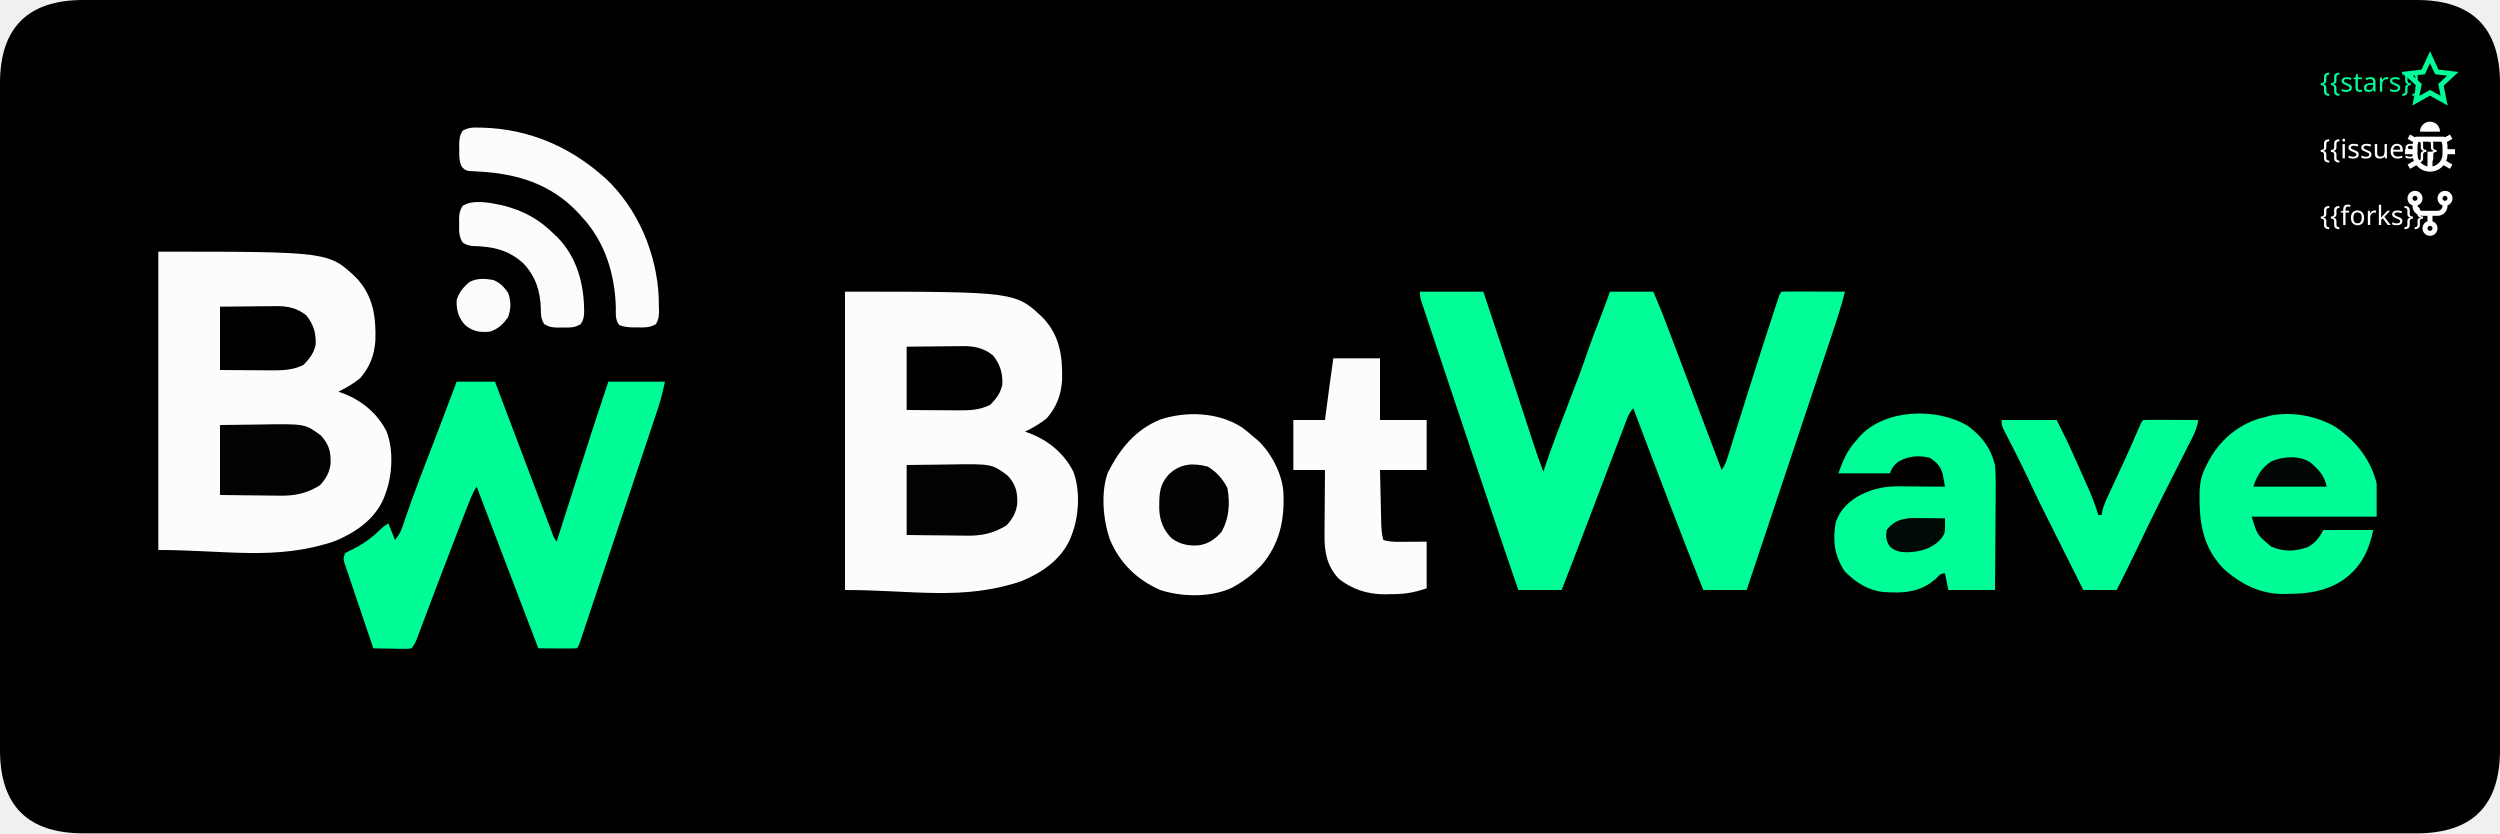
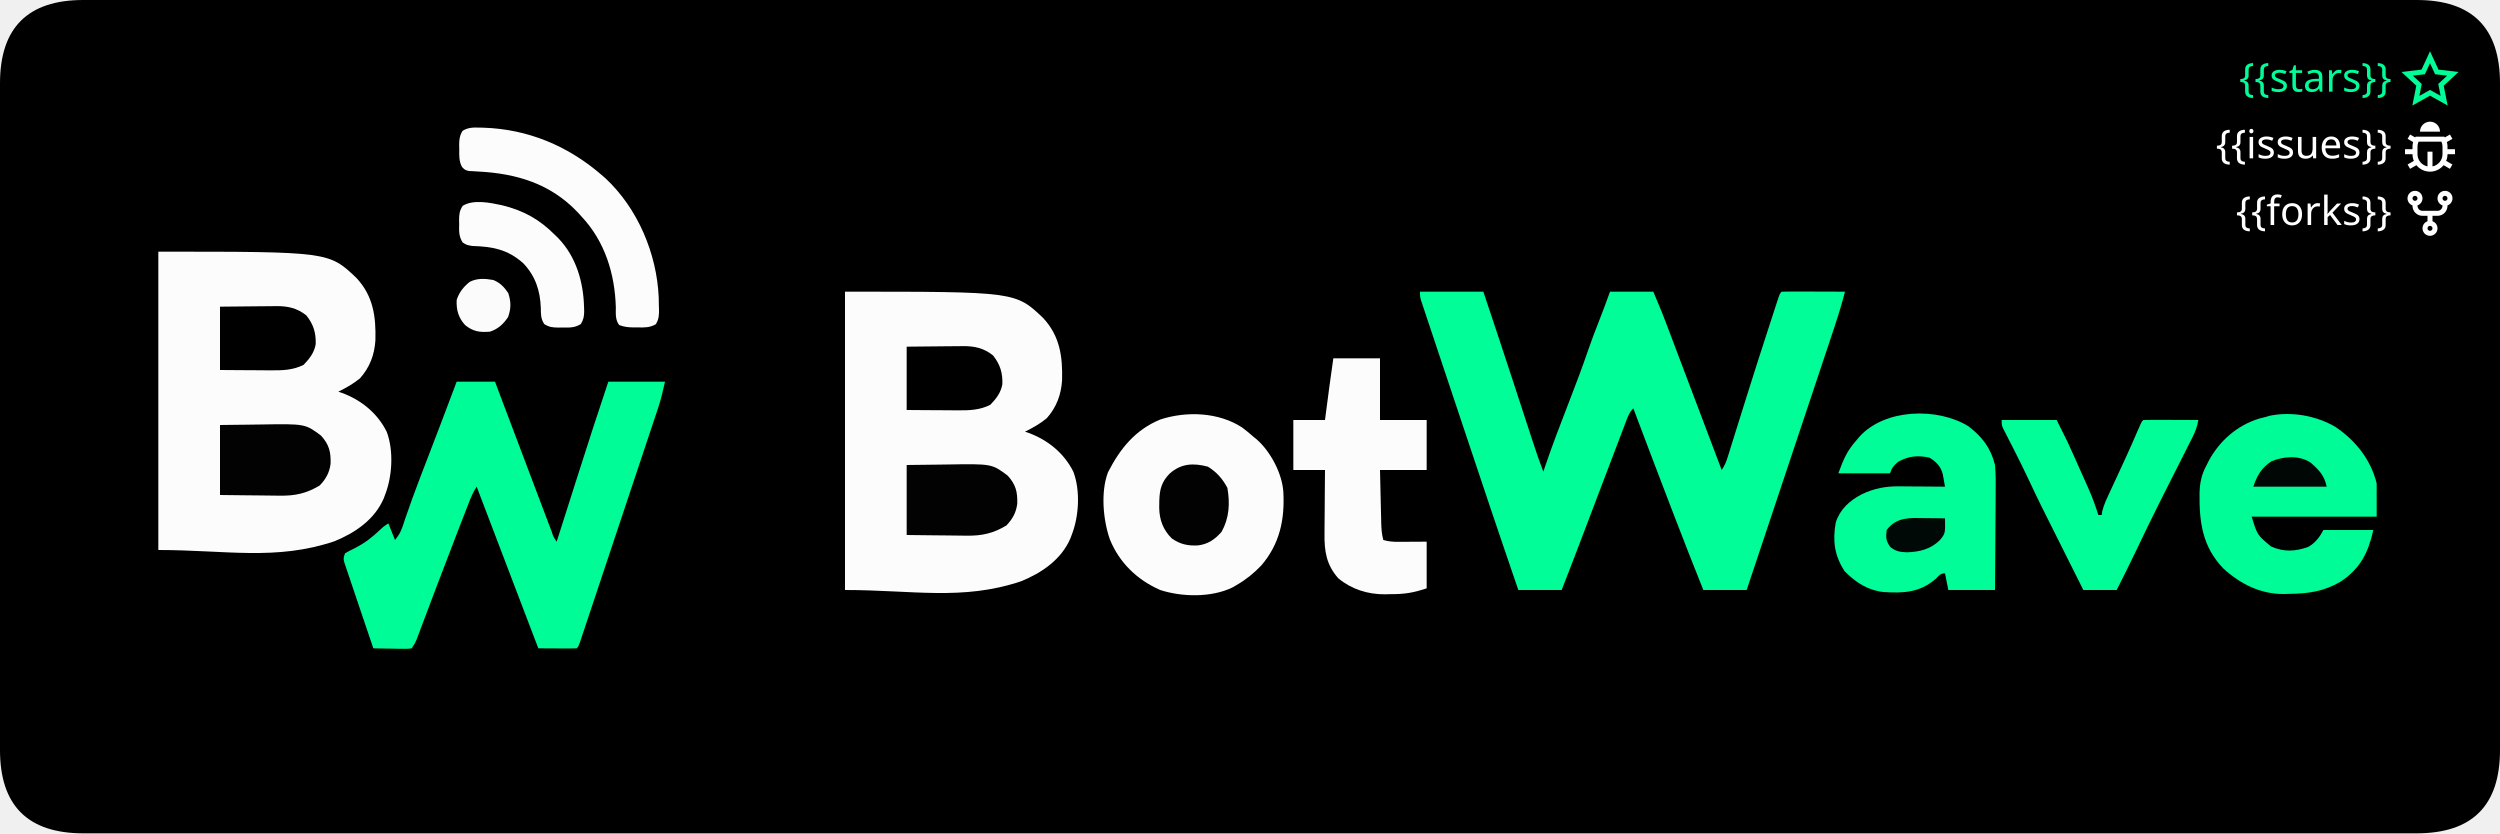
<svg xmlns="http://www.w3.org/2000/svg" version="1.1" width="1500" height="500">
  <path d="M50 0 L1450 0 Q1500 0 1500 50 L1500 450 Q1500 500 1450 500 L50 500 Q0 500 0 450 L0 50 Q0 0 50 0 Z" fill="#000000" />
  <path d="M0 0 C102.331 0 102.331 0 118.969 15.879 C128.941 26.675 130.626 38.868 130.246 53.195 C129.68 61.943 126.863 69.392 121 76 C116.976 79.263 112.647 81.739 108 84 C108.75 84.257 109.5 84.513 110.273 84.777 C121.837 89.103 131.435 96.87 137.027 108.055 C141.292 119.414 140.403 134.858 136 146 C135.745 146.688 135.49 147.377 135.227 148.086 C129.751 160.795 118.062 168.683 105.688 173.75 C70.621 185.548 40.549 179 0 179 C0 119.93 0 60.86 0 0 Z " fill="#FCFCFC" transform="translate(507,175)" />
  <path d="M0 0 C102.331 0 102.331 0 118.969 15.879 C128.941 26.675 130.626 38.868 130.246 53.195 C129.68 61.943 126.863 69.392 121 76 C116.976 79.263 112.647 81.739 108 84 C108.75 84.257 109.5 84.513 110.273 84.777 C121.837 89.103 131.435 96.87 137.027 108.055 C141.292 119.414 140.403 134.858 136 146 C135.745 146.688 135.49 147.377 135.227 148.086 C129.751 160.795 118.062 168.683 105.688 173.75 C70.621 185.548 40.549 179 0 179 C0 119.93 0 60.86 0 0 Z " fill="#FCFCFC" transform="translate(95,151)" />
  <path d="M0 0 C12.54 0 25.08 0 38 0 C43.838 17.437 49.643 34.884 55.367 52.359 C55.601 53.072 55.834 53.784 56.074 54.518 C58.446 61.757 60.817 68.997 63.182 76.238 C64.084 78.998 64.988 81.758 65.892 84.517 C66.517 86.43 67.141 88.343 67.765 90.256 C69.72 96.224 71.733 102.143 74 108 C74.331 107.009 74.663 106.017 75.004 104.996 C79.483 91.825 84.483 78.869 89.507 65.9 C93.422 55.789 97.277 45.678 100.775 35.414 C102.856 29.324 105.145 23.327 107.518 17.344 C109.795 11.595 111.883 5.822 114 0 C122.58 0 131.16 0 140 0 C145.625 13.5 145.625 13.5 147.365 18.099 C147.76 19.141 148.156 20.184 148.563 21.257 C148.974 22.347 149.385 23.436 149.809 24.559 C150.253 25.73 150.697 26.902 151.154 28.11 C152.34 31.241 153.524 34.373 154.707 37.506 C155.934 40.751 157.163 43.995 158.391 47.24 C160.348 52.409 162.304 57.578 164.258 62.749 C166.69 69.181 169.124 75.612 171.559 82.043 C174.708 90.361 177.855 98.68 181 107 C182.841 104.239 183.67 102.277 184.641 99.157 C185.11 97.666 185.11 97.666 185.588 96.145 C185.924 95.059 186.259 93.974 186.605 92.855 C186.962 91.718 187.318 90.58 187.686 89.408 C188.656 86.311 189.621 83.214 190.586 80.115 C192.199 74.943 193.826 69.774 195.451 64.606 C195.865 63.289 196.279 61.972 196.693 60.655 C200.59 48.255 204.554 35.877 208.58 23.517 C209.235 21.507 209.888 19.496 210.541 17.484 C211.442 14.707 212.347 11.931 213.254 9.156 C213.52 8.336 213.786 7.516 214.059 6.671 C215.885 1.115 215.885 1.115 217 0 C219.812 -0.089 222.599 -0.115 225.41 -0.098 C226.252 -0.096 227.094 -0.095 227.962 -0.093 C230.662 -0.088 233.362 -0.075 236.062 -0.062 C237.889 -0.057 239.715 -0.053 241.541 -0.049 C246.027 -0.038 250.514 -0.021 255 0 C252.613 9.371 249.588 18.508 246.519 27.671 C245.966 29.327 245.414 30.984 244.862 32.641 C243.373 37.108 241.881 41.574 240.388 46.039 C238.824 50.718 237.264 55.397 235.703 60.077 C232.752 68.924 229.798 77.771 226.843 86.616 C223.476 96.693 220.113 106.771 216.751 116.849 C209.838 137.567 202.92 158.284 196 179 C187.42 179 178.84 179 170 179 C163.99 164.071 158.141 149.087 152.375 134.062 C151.499 131.783 150.623 129.503 149.747 127.224 C142.432 108.174 135.188 89.098 128 70 C125.385 72.615 124.469 75.573 123.191 78.969 C122.913 79.696 122.634 80.423 122.347 81.172 C121.414 83.613 120.488 86.056 119.562 88.5 C118.905 90.224 118.247 91.949 117.588 93.673 C115.777 98.418 113.973 103.166 112.171 107.915 C110.964 111.096 109.755 114.276 108.546 117.456 C107.925 119.089 107.925 119.089 107.292 120.756 C106.666 122.402 106.666 122.402 106.027 124.082 C103.553 130.591 101.079 137.101 98.612 143.613 C94.131 155.431 89.599 167.227 85 179 C76.42 179 67.84 179 59 179 C47.633 145.963 36.539 112.836 25.485 79.693 C22.882 71.889 20.275 64.087 17.665 56.286 C15.619 50.17 13.577 44.052 11.537 37.934 C10.329 34.311 9.119 30.687 7.906 27.065 C6.569 23.073 5.238 19.078 3.909 15.083 C3.51 13.895 3.111 12.708 2.7 11.485 C2.342 10.404 1.983 9.324 1.614 8.21 C1.301 7.27 0.987 6.331 0.664 5.363 C0 3 0 3 0 0 Z " fill="#00FD98" transform="translate(852,175)" />
  <path d="M0 0 C7.59 0 15.18 0 23 0 C24.258 3.339 25.516 6.677 26.812 10.117 C34.905 31.586 42.999 53.055 51.145 74.503 C51.84 76.334 52.534 78.165 53.227 79.997 C54.184 82.525 55.144 85.052 56.105 87.578 C56.387 88.323 56.668 89.069 56.958 89.837 C58.052 93.171 58.052 93.171 60 96 C60.27 95.151 60.541 94.303 60.819 93.428 C63.405 85.312 65.993 77.196 68.582 69.081 C69.912 64.911 71.242 60.742 72.57 56.572 C78.59 37.672 84.672 18.8 91 0 C102.22 0 113.44 0 125 0 C123.775 5.515 122.628 10.49 120.868 15.77 C120.56 16.699 120.56 16.699 120.246 17.647 C119.568 19.692 118.884 21.733 118.199 23.775 C117.707 25.253 117.216 26.73 116.725 28.208 C115.399 32.196 114.067 36.183 112.734 40.169 C111.338 44.345 109.947 48.522 108.555 52.7 C106.22 59.704 103.882 66.708 101.542 73.711 C98.833 81.815 96.13 89.921 93.43 98.027 C90.832 105.829 88.23 113.629 85.626 121.428 C84.518 124.748 83.411 128.069 82.304 131.39 C81.005 135.291 79.702 139.192 78.397 143.091 C77.917 144.526 77.439 145.96 76.961 147.396 C76.312 149.347 75.659 151.296 75.005 153.246 C74.64 154.339 74.275 155.433 73.898 156.559 C73 159 73 159 72 160 C70.292 160.087 68.581 160.107 66.871 160.098 C65.319 160.093 65.319 160.093 63.736 160.088 C62.648 160.08 61.559 160.071 60.438 160.062 C58.799 160.056 58.799 160.056 57.127 160.049 C54.418 160.037 51.709 160.021 49 160 C45.833 151.708 42.666 143.417 39.5 135.125 C39.264 134.508 39.029 133.89 38.786 133.254 C29.845 109.841 20.917 86.423 12 63 C9.771 66.344 8.412 69.781 6.973 73.504 C6.672 74.275 6.371 75.046 6.061 75.84 C5.057 78.413 4.06 80.987 3.062 83.562 C2.361 85.366 1.659 87.17 0.957 88.973 C-3.15 99.543 -7.199 110.134 -11.215 120.738 C-11.646 121.877 -12.077 123.015 -12.522 124.187 C-14.647 129.8 -16.767 135.415 -18.879 141.033 C-19.656 143.093 -20.433 145.152 -21.211 147.211 C-21.743 148.633 -21.743 148.633 -22.285 150.084 C-22.614 150.954 -22.944 151.824 -23.283 152.72 C-23.71 153.857 -23.71 153.857 -24.146 155.017 C-25 157 -25 157 -27 160 C-29.338 160.341 -29.338 160.341 -32.227 160.293 C-33.258 160.283 -34.289 160.274 -35.352 160.264 C-36.432 160.239 -37.512 160.213 -38.625 160.188 C-39.713 160.174 -40.801 160.16 -41.922 160.146 C-44.615 160.111 -47.307 160.062 -50 160 C-52.375 153.015 -54.74 146.026 -57.093 139.033 C-58.185 135.786 -59.281 132.541 -60.385 129.298 C-61.653 125.57 -62.907 121.838 -64.16 118.105 C-64.559 116.94 -64.958 115.774 -65.369 114.573 C-65.729 113.492 -66.09 112.411 -66.461 111.298 C-66.944 109.869 -66.944 109.869 -67.437 108.411 C-68 106 -68 106 -67 103 C-64.41 101.492 -64.41 101.492 -61.062 99.875 C-55.245 96.873 -50.76 93.489 -46.023 88.918 C-44 87 -44 87 -41 85 C-39.68 88.3 -38.36 91.6 -37 95 C-34.177 91.251 -34.177 91.251 -32.547 87.21 C-32.296 86.464 -32.044 85.718 -31.785 84.95 C-31.517 84.136 -31.249 83.323 -30.973 82.484 C-28.128 74.115 -25.093 65.834 -21.934 57.578 C-21.488 56.413 -21.042 55.247 -20.582 54.046 C-19.203 50.447 -17.82 46.848 -16.438 43.25 C-14.602 38.464 -12.768 33.677 -10.934 28.891 C-10.5 27.76 -10.066 26.629 -9.619 25.464 C-6.372 16.991 -3.17 8.502 0 0 Z " fill="#00FC97" transform="translate(274,229)" />
  <path d="M0 0 C2.306 1.736 4.482 3.562 6.652 5.465 C7.332 6.015 8.011 6.566 8.711 7.133 C16.972 14.427 23.859 27.361 24.652 38.465 C25.581 55.104 22.552 69.776 11.402 82.777 C6.916 87.443 2.265 91.237 -3.348 94.465 C-4.22 94.973 -5.093 95.481 -5.992 96.004 C-18.593 102.043 -36.084 101.733 -49.223 97.465 C-63.008 91.424 -73.721 81.141 -79.418 67.113 C-83.513 55.448 -85.007 38.688 -80.586 26.891 C-73.347 12.71 -64.184 1.29 -49.09 -4.863 C-33.338 -9.958 -14.166 -9.263 0 0 Z " fill="#FCFCFC" transform="translate(745.3477,256.5352)" />
  <path d="M0 0 C12.085 8.224 21.057 19.5 24.629 33.789 C24.629 40.389 24.629 46.989 24.629 53.789 C-0.121 53.789 -24.871 53.789 -50.371 53.789 C-47.008 64.8 -47.008 64.8 -38.746 71.664 C-31.275 75.065 -24.062 74.733 -16.418 71.914 C-12.297 69.649 -9.453 65.952 -7.371 61.789 C2.529 61.789 12.429 61.789 22.629 61.789 C19.641 75.235 14.878 84.841 3.254 92.602 C-6.808 98.669 -16.425 99.995 -27.996 100.102 C-29.026 100.131 -30.056 100.16 -31.117 100.189 C-45.087 100.304 -57.31 94.138 -67.492 84.758 C-80.045 71.605 -81.87 56.807 -81.648 39.426 C-81.444 33.225 -80.38 28.243 -77.371 22.789 C-76.959 21.959 -76.546 21.129 -76.121 20.273 C-69.638 8.264 -59.067 -0.999 -45.996 -5.023 C-44.459 -5.437 -42.917 -5.834 -41.371 -6.211 C-40.769 -6.395 -40.167 -6.58 -39.547 -6.77 C-26.313 -9.454 -11.508 -6.801 0 0 Z " fill="#00FC97" transform="translate(1401.371,256.2109)" />
  <path d="M0 0 C8.353 6.304 13.523 13.103 16.062 23.312 C16.589 29.148 16.531 34.939 16.453 40.793 C16.446 42.459 16.44 44.125 16.436 45.79 C16.421 50.139 16.382 54.487 16.337 58.835 C16.296 63.286 16.278 67.738 16.258 72.189 C16.215 80.897 16.145 89.605 16.062 98.312 C6.822 98.312 -2.417 98.312 -11.938 98.312 C-12.598 95.013 -13.258 91.713 -13.938 88.312 C-16.769 88.312 -17.433 89.608 -19.438 91.562 C-28.836 99.793 -38.702 100.323 -50.748 99.54 C-60.229 98.555 -67.671 93.697 -74.188 87 C-80.24 77.705 -81.466 68.911 -79.5 57.852 C-76.99 49.915 -71.206 44.686 -64 40.938 C-56.478 37.313 -49.522 36.003 -41.281 36.117 C-40.494 36.12 -39.706 36.123 -38.894 36.126 C-36.408 36.137 -33.923 36.162 -31.438 36.188 C-29.74 36.198 -28.042 36.207 -26.344 36.215 C-22.208 36.237 -18.073 36.271 -13.938 36.312 C-14.213 34.717 -14.5 33.124 -14.793 31.531 C-15.031 30.2 -15.031 30.2 -15.274 28.842 C-16.496 24.182 -19.063 21.458 -23.188 18.938 C-30.1 17.366 -35.727 17.903 -41.938 21.312 C-44.734 23.667 -45.775 24.826 -46.938 28.312 C-57.167 28.312 -67.397 28.312 -77.938 28.312 C-74.838 19.789 -72.671 14.742 -66.938 8.312 C-66.414 7.685 -65.891 7.057 -65.352 6.41 C-50.179 -10.502 -18.64 -11.4 0 0 Z " fill="#00FD97" transform="translate(1180.938,255.6875)" />
  <path d="M0 0 C9.24 0 18.48 0 28 0 C28 12.21 28 24.42 28 37 C37.24 37 46.48 37 56 37 C56 46.9 56 56.8 56 67 C46.76 67 37.52 67 28 67 C28.12 72.339 28.243 77.677 28.372 83.016 C28.416 84.831 28.457 86.647 28.497 88.463 C28.555 91.074 28.619 93.686 28.684 96.297 C28.7 97.107 28.717 97.918 28.734 98.753 C28.828 102.317 29.046 105.567 30 109 C33.139 109.926 35.937 110.117 39.203 110.098 C40.528 110.094 40.528 110.094 41.88 110.09 C43.548 110.076 43.548 110.076 45.25 110.062 C48.797 110.042 52.345 110.021 56 110 C56 119.24 56 128.48 56 138 C47.755 140.748 42.55 141.519 34.188 141.5 C33.089 141.528 31.99 141.557 30.857 141.586 C20.667 141.61 10.948 138.591 3 132 C-4.16 123.976 -5.446 115.698 -5.293 105.281 C-5.289 104.183 -5.284 103.084 -5.28 101.953 C-5.263 98.468 -5.226 94.984 -5.188 91.5 C-5.172 89.128 -5.159 86.755 -5.146 84.383 C-5.114 78.588 -5.062 72.794 -5 67 C-11.27 67 -17.54 67 -24 67 C-24 57.1 -24 47.2 -24 37 C-17.73 37 -11.46 37 -5 37 C-4.71 34.753 -4.71 34.753 -4.414 32.461 C-3.011 21.63 -1.579 10.807 0 0 Z " fill="#FCFCFC" transform="translate(800,215)" />
  <path d="M0 0 C10.89 0 21.78 0 33 0 C39.929 13.859 39.929 13.859 42.98 20.73 C43.32 21.491 43.66 22.252 44.009 23.036 C44.716 24.62 45.42 26.206 46.124 27.792 C47.191 30.196 48.266 32.597 49.342 34.998 C50.034 36.554 50.726 38.111 51.418 39.668 C51.734 40.371 52.049 41.075 52.375 41.799 C54.57 46.773 56.36 51.818 58 57 C58.66 57 59.32 57 60 57 C60.096 56.331 60.192 55.663 60.291 54.974 C61.185 51.227 62.726 47.89 64.352 44.418 C64.689 43.686 65.026 42.954 65.373 42.2 C66.452 39.86 67.538 37.524 68.625 35.188 C70.036 32.14 71.444 29.092 72.852 26.043 C73.198 25.295 73.544 24.548 73.9 23.777 C76.638 17.84 79.275 11.862 81.849 5.852 C83.896 1.104 83.896 1.104 85 0 C87.448 -0.088 89.868 -0.115 92.316 -0.098 C93.413 -0.096 93.413 -0.096 94.532 -0.093 C96.875 -0.088 99.219 -0.075 101.562 -0.062 C103.148 -0.057 104.733 -0.053 106.318 -0.049 C110.212 -0.038 114.106 -0.021 118 0 C117.391 3.844 116.243 6.875 114.491 10.343 C113.966 11.39 113.441 12.436 112.9 13.515 C112.327 14.642 111.754 15.769 111.164 16.93 C110.563 18.123 109.964 19.316 109.364 20.51 C107.779 23.663 106.187 26.813 104.593 29.962 C101.775 35.531 98.969 41.105 96.164 46.68 C95.706 47.589 95.706 47.589 95.239 48.517 C90.159 58.607 85.231 68.763 80.399 78.973 C76.727 86.713 72.856 94.351 69 102 C62.4 102 55.8 102 49 102 C47.862 99.722 46.724 97.444 45.551 95.098 C42.956 89.906 40.356 84.716 37.751 79.528 C22.698 49.554 22.698 49.554 15.865 35.081 C13.528 30.146 11.132 25.248 8.668 20.375 C8.109 19.269 7.55 18.164 6.974 17.024 C5.89 14.888 4.801 12.755 3.706 10.624 C3.221 9.67 2.737 8.717 2.238 7.734 C1.806 6.891 1.373 6.048 0.927 5.179 C0 3 0 3 0 0 Z " fill="#00FD97" transform="translate(1201,252)" />
  <path d="M0 0 C0.748 0.014 1.496 0.028 2.267 0.042 C29.104 0.904 53.129 10.954 73.312 28.438 C74.058 29.081 74.803 29.724 75.57 30.387 C95.02 48.537 106.428 75.626 107.551 102.016 C107.581 103.573 107.606 105.13 107.625 106.688 C107.669 107.871 107.669 107.871 107.713 109.078 C107.752 112.659 107.671 114.831 105.824 117.957 C102.227 120.077 98.864 119.982 94.812 119.875 C94.053 119.882 93.294 119.889 92.512 119.896 C89.394 119.861 86.721 119.599 83.812 118.449 C81.404 115.219 81.809 111.684 81.812 107.812 C81.235 87.752 75.262 68.338 61.312 53.438 C60.54 52.587 59.768 51.736 58.973 50.859 C42.642 33.626 22.19 27.491 -0.906 26.347 C-1.868 26.285 -2.829 26.224 -3.82 26.16 C-4.685 26.116 -5.551 26.073 -6.442 26.028 C-8.688 25.438 -8.688 25.438 -10.465 23.64 C-12.363 20.22 -12.161 16.746 -12.125 12.938 C-12.145 12.178 -12.165 11.419 -12.186 10.637 C-12.183 7.221 -11.951 4.864 -10.141 1.934 C-6.782 -0.115 -3.816 -0.12 0 0 Z " fill="#FCFCFC" transform="translate(287.6875,76.5625)" />
  <path d="M0 0 C6.029 -0.092 12.056 -0.172 18.085 -0.22 C20.13 -0.24 22.175 -0.267 24.22 -0.302 C51.096 -0.748 51.096 -0.748 60.625 6.375 C65.48 11.742 66.564 16.135 66.352 23.246 C65.668 28.599 63.544 32.365 59.875 36.25 C51.964 41.066 44.931 42.585 35.742 42.391 C34.713 42.385 33.684 42.379 32.624 42.373 C29.374 42.351 26.125 42.301 22.875 42.25 C20.656 42.23 18.438 42.212 16.219 42.195 C10.812 42.155 5.407 42.077 0 42 C0 28.14 0 14.28 0 0 Z " fill="#020202" transform="translate(544,279)" />
  <path d="M0 0 C6.029 -0.092 12.056 -0.172 18.085 -0.22 C20.13 -0.24 22.175 -0.267 24.22 -0.302 C51.096 -0.748 51.096 -0.748 60.625 6.375 C65.48 11.742 66.564 16.135 66.352 23.246 C65.668 28.599 63.544 32.365 59.875 36.25 C51.964 41.066 44.931 42.585 35.742 42.391 C34.713 42.385 33.684 42.379 32.624 42.373 C29.374 42.351 26.125 42.301 22.875 42.25 C20.656 42.23 18.438 42.212 16.219 42.195 C10.812 42.155 5.407 42.077 0 42 C0 28.14 0 14.28 0 0 Z " fill="#020202" transform="translate(132,255)" />
  <path d="M0 0 C12.823 3.109 22.567 8.481 31.839 17.866 C32.476 18.481 33.113 19.096 33.769 19.73 C44.582 30.951 48.947 46.196 49.277 61.429 C49.299 62.108 49.322 62.787 49.345 63.487 C49.33 66.612 48.988 68.625 47.343 71.3 C43.696 73.582 40.559 73.452 36.339 73.366 C35.2 73.39 35.2 73.39 34.039 73.413 C30.471 73.388 28.395 73.22 25.339 71.277 C23.311 68.017 23.371 65.626 23.339 61.804 C22.978 51.368 20.14 42.52 12.839 34.866 C3.494 26.492 -5.597 24.821 -17.883 24.441 C-21.161 23.866 -21.161 23.866 -23.563 22.355 C-25.894 18.724 -25.747 15.595 -25.661 11.366 C-25.676 10.607 -25.692 9.848 -25.708 9.066 C-25.682 5.485 -25.519 3.423 -23.551 0.366 C-17.185 -3.628 -7.078 -1.521 0 0 Z " fill="#FCFCFC" transform="translate(301.1606,123.1335)" />
  <path d="M0 0 C5.693 -0.069 11.385 -0.129 17.078 -0.165 C19.012 -0.18 20.946 -0.2 22.879 -0.226 C25.67 -0.263 28.46 -0.28 31.25 -0.293 C32.106 -0.308 32.961 -0.324 33.843 -0.34 C40.749 -0.342 46.277 0.822 51.812 5.25 C56.098 10.638 57.629 15.701 57.422 22.5 C56.563 27.59 53.703 31.238 50.188 34.875 C43.91 38.103 37.362 38.281 30.469 38.195 C29.154 38.191 29.154 38.191 27.813 38.187 C25.042 38.176 22.271 38.151 19.5 38.125 C17.609 38.115 15.719 38.106 13.828 38.098 C9.219 38.077 4.61 38.038 0 38 C0 25.46 0 12.92 0 0 Z " fill="#000000" transform="translate(544,208)" />
  <path d="M0 0 C5.693 -0.069 11.385 -0.129 17.078 -0.165 C19.012 -0.18 20.946 -0.2 22.879 -0.226 C25.67 -0.263 28.46 -0.28 31.25 -0.293 C32.106 -0.308 32.961 -0.324 33.843 -0.34 C40.749 -0.342 46.277 0.822 51.812 5.25 C56.098 10.638 57.629 15.701 57.422 22.5 C56.563 27.59 53.703 31.238 50.188 34.875 C43.91 38.103 37.362 38.281 30.469 38.195 C29.154 38.191 29.154 38.191 27.813 38.187 C25.042 38.176 22.271 38.151 19.5 38.125 C17.609 38.115 15.719 38.106 13.828 38.098 C9.219 38.077 4.61 38.038 0 38 C0 25.46 0 12.92 0 0 Z " fill="#000000" transform="translate(132,184)" />
  <path d="M0 0 C5.204 3.203 8.859 7.339 11.688 12.75 C13.283 21.968 12.844 30.685 8.25 39 C4.42 43.529 -0.042 46.588 -6 47.25 C-12.131 47.549 -16.711 46.577 -21.75 43 C-26.886 37.864 -29.102 31.874 -29.219 24.745 C-29.208 24.025 -29.198 23.305 -29.188 22.562 C-29.179 21.812 -29.171 21.061 -29.162 20.288 C-28.957 13.596 -27.772 9.105 -23.031 4.234 C-16.232 -1.931 -8.758 -2.335 0 0 Z " fill="#020202" transform="translate(724.75,280)" />
  <path d="M0 0 C4.166 1.735 6.403 4.133 8.938 7.812 C10.664 12.992 10.695 17.032 8.875 22.188 C6.053 26.421 2.923 29.359 -2 31 C-8.133 31.511 -12.157 30.946 -17 27 C-21.022 22.449 -22.247 17.972 -22 12 C-20.569 7.438 -17.919 4.119 -14.223 1.145 C-9.672 -1.199 -4.93 -0.89 0 0 Z " fill="#FBFBFB" transform="translate(296,168)" />
  <path d="M0 0 C1.676 0.014 1.676 0.014 3.387 0.027 C6.133 0.051 8.879 0.084 11.625 0.125 C11.801 9.183 11.801 9.183 8.625 13.125 C3.157 18.593 -3.574 20.276 -11.125 20.5 C-15.311 20.377 -18.116 19.963 -21.375 17.125 C-23.875 13.375 -23.911 11.566 -23.375 7.125 C-17.307 -0.906 -9.194 -0.141 0 0 Z " fill="#000905" transform="translate(1155.375,310.875)" />
  <path d="M0 0 C5.026 4.412 8.263 7.728 9.598 14.402 C-4.922 14.402 -19.442 14.402 -34.402 14.402 C-32.196 7.784 -29.536 3.078 -23.586 -0.773 C-16.493 -3.898 -6.564 -4.532 0 0 Z " fill="#000704" transform="translate(1386.402,277.5977)" />
  <g transform="translate(1380,30)">
    <g transform="scale(0.12)">
      <svg viewBox="0 0 40 40" fill="#00FD98">
        <path d="M12.001 18.26L4.947 22.208L6.522 14.28L0.588 8.792L8.615 7.84L12.001 0.5L15.386 7.84L23.413 8.792L17.479 14.28L19.054 22.208L12.001 18.26ZM12.001 15.968L16.247 18.345L15.299 13.572L18.872 10.267L14.039 9.694L12.001 5.275L9.962 9.694L5.129 10.267L8.702 13.572L7.754 18.345L12.001 15.968Z" />
      </svg>
    </g>
-     <text x="12" y="25" font-family="Soin Sans Pro, regular" font-size="16" fill="#00FD98">{{stars}}</text>
+     <text x="55" y="25" font-family="Soin Sans Pro, regular" font-size="24" fill="#00FD98" text-anchor="end">{{stars}}</text>
  </g>
  <g transform="translate(1380,70)">
    <g transform="scale(0.12)">
      <svg viewBox="0 0 40 40" fill="rgba(255,255,255,1)">
        <path d="M13 19.9C15.282 19.437 17 17.419 17 15V12C17 11.299 16.856 10.622 16.585 10H7.415C7.144 10.622 7 11.299 7 12V15C7 17.419 8.718 19.437 11 19.9V14H13V19.9ZM5.536 17.691C5.191 16.862 5 15.953 5 15H2V13H5V12C5 11.357 5.087 10.735 5.249 10.144L3.036 8.866L4.036 7.134L6.056 8.3C6.12 8.199 6.186 8.098 6.255 8H17.745C17.814 8.098 17.88 8.199 17.944 8.3L19.964 7.134L20.964 8.866L18.751 10.144C18.913 10.735 19 11.357 19 12V13H22V15H19C19 15.953 18.809 16.862 18.464 17.691L20.964 19.134L19.964 20.866L17.438 19.408C16.155 20.989 14.195 22 12 22C9.805 22 7.845 20.989 6.562 19.408L4.036 20.866L3.036 19.134L5.536 17.691ZM8 6C8 3.791 9.791 2 12 2C14.209 2 16 3.791 16 6H8Z" />
      </svg>
    </g>
-     <text x="12" y="25" font-family="Soin Sans Pro, regular" font-size="16" fill="#FFF">{{issues}}</text>
+     <text x="55" y="25" font-family="Soin Sans Pro, regular" font-size="24" fill="#FFF" text-anchor="end">{{issues}}</text>
  </g>
  <g transform="translate(1380,110)">
    <g transform="scale(0.12)">
      <svg viewBox="0 0 40 40" fill="rgba(255,255,255,1)">
        <path d="M6 5C5.448 5 5 5.448 5 6C5 6.552 5.448 7 6 7C6.552 7 7 6.552 7 6C7 5.448 6.552 5 6 5ZM3 6C3 4.343 4.343 3 6 3C7.657 3 9 4.343 9 6C9 7.306 8.165 8.417 7 8.829V9C7 10.105 7.895 11 9 11H15C16.105 11 17 10.105 17 9V8.829C15.835 8.417 15 7.306 15 6C15 4.343 16.343 3 18 3C19.657 3 21 4.343 21 6C21 7.306 20.165 8.417 19 8.829V9C19 11.209 17.209 13 15 13H13V15.171C14.165 15.582 15 16.694 15 18C15 19.657 13.657 21 12 21C10.343 21 9 19.657 9 18C9 16.694 9.835 15.582 11 15.171V13H9C6.791 13 5 11.209 5 9V8.829C3.835 8.417 3 7.306 3 6ZM18 5C17.448 5 17 5.448 17 6C17 6.552 17.448 7 18 7C18.552 7 19 6.552 19 6C19 5.448 18.552 5 18 5ZM12 17C11.448 17 11 17.448 11 18C11 18.552 11.448 19 12 19C12.552 19 13 18.552 13 18C13 17.448 12.552 17 12 17Z" />
      </svg>
    </g>
-     <text x="12" y="25" font-family="Soin Sans Pro, regular" font-size="16" fill="#FFF">{{forks}}</text>
+     <text x="55" y="25" font-family="Soin Sans Pro, regular" font-size="24" fill="#FFF" text-anchor="end">{{forks}}</text>
  </g>
</svg>
